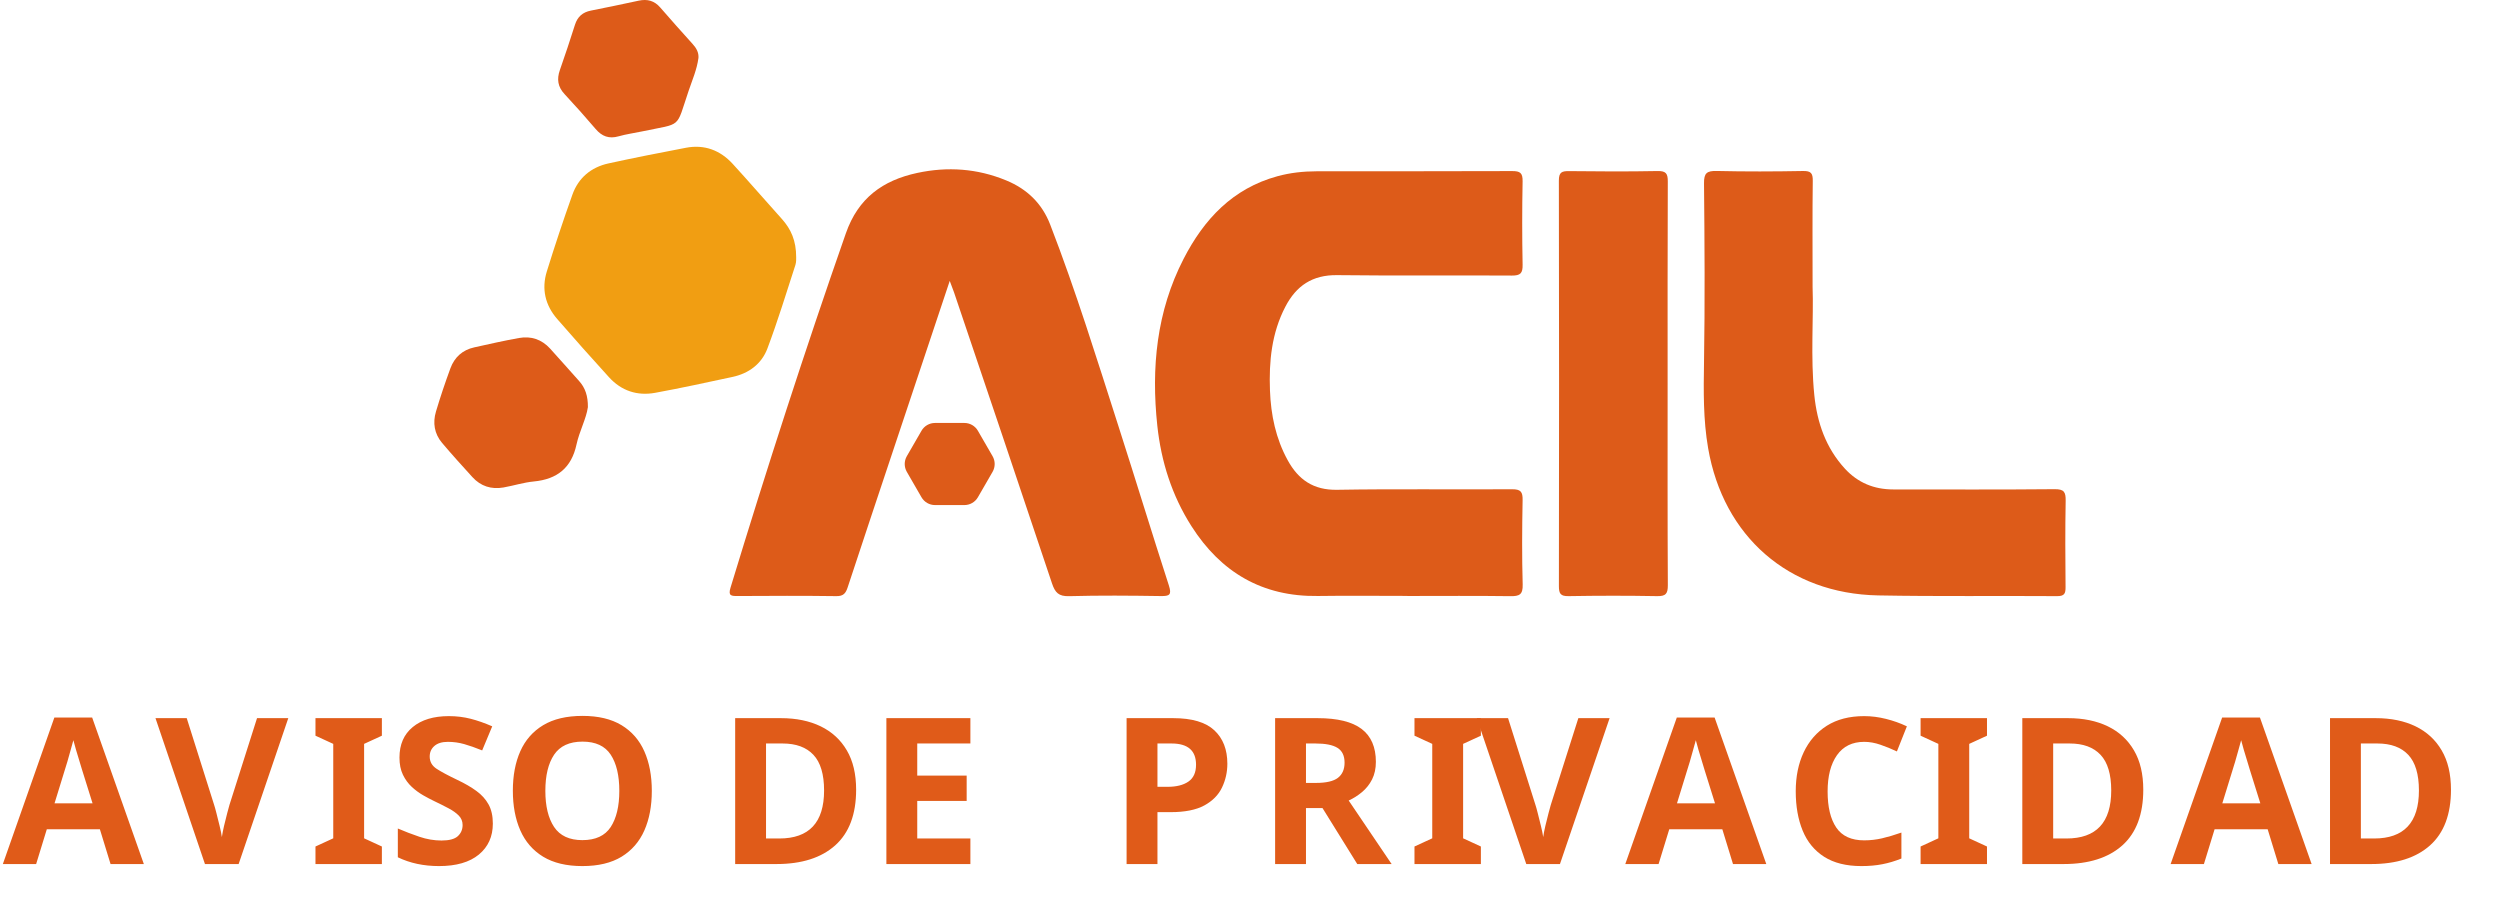
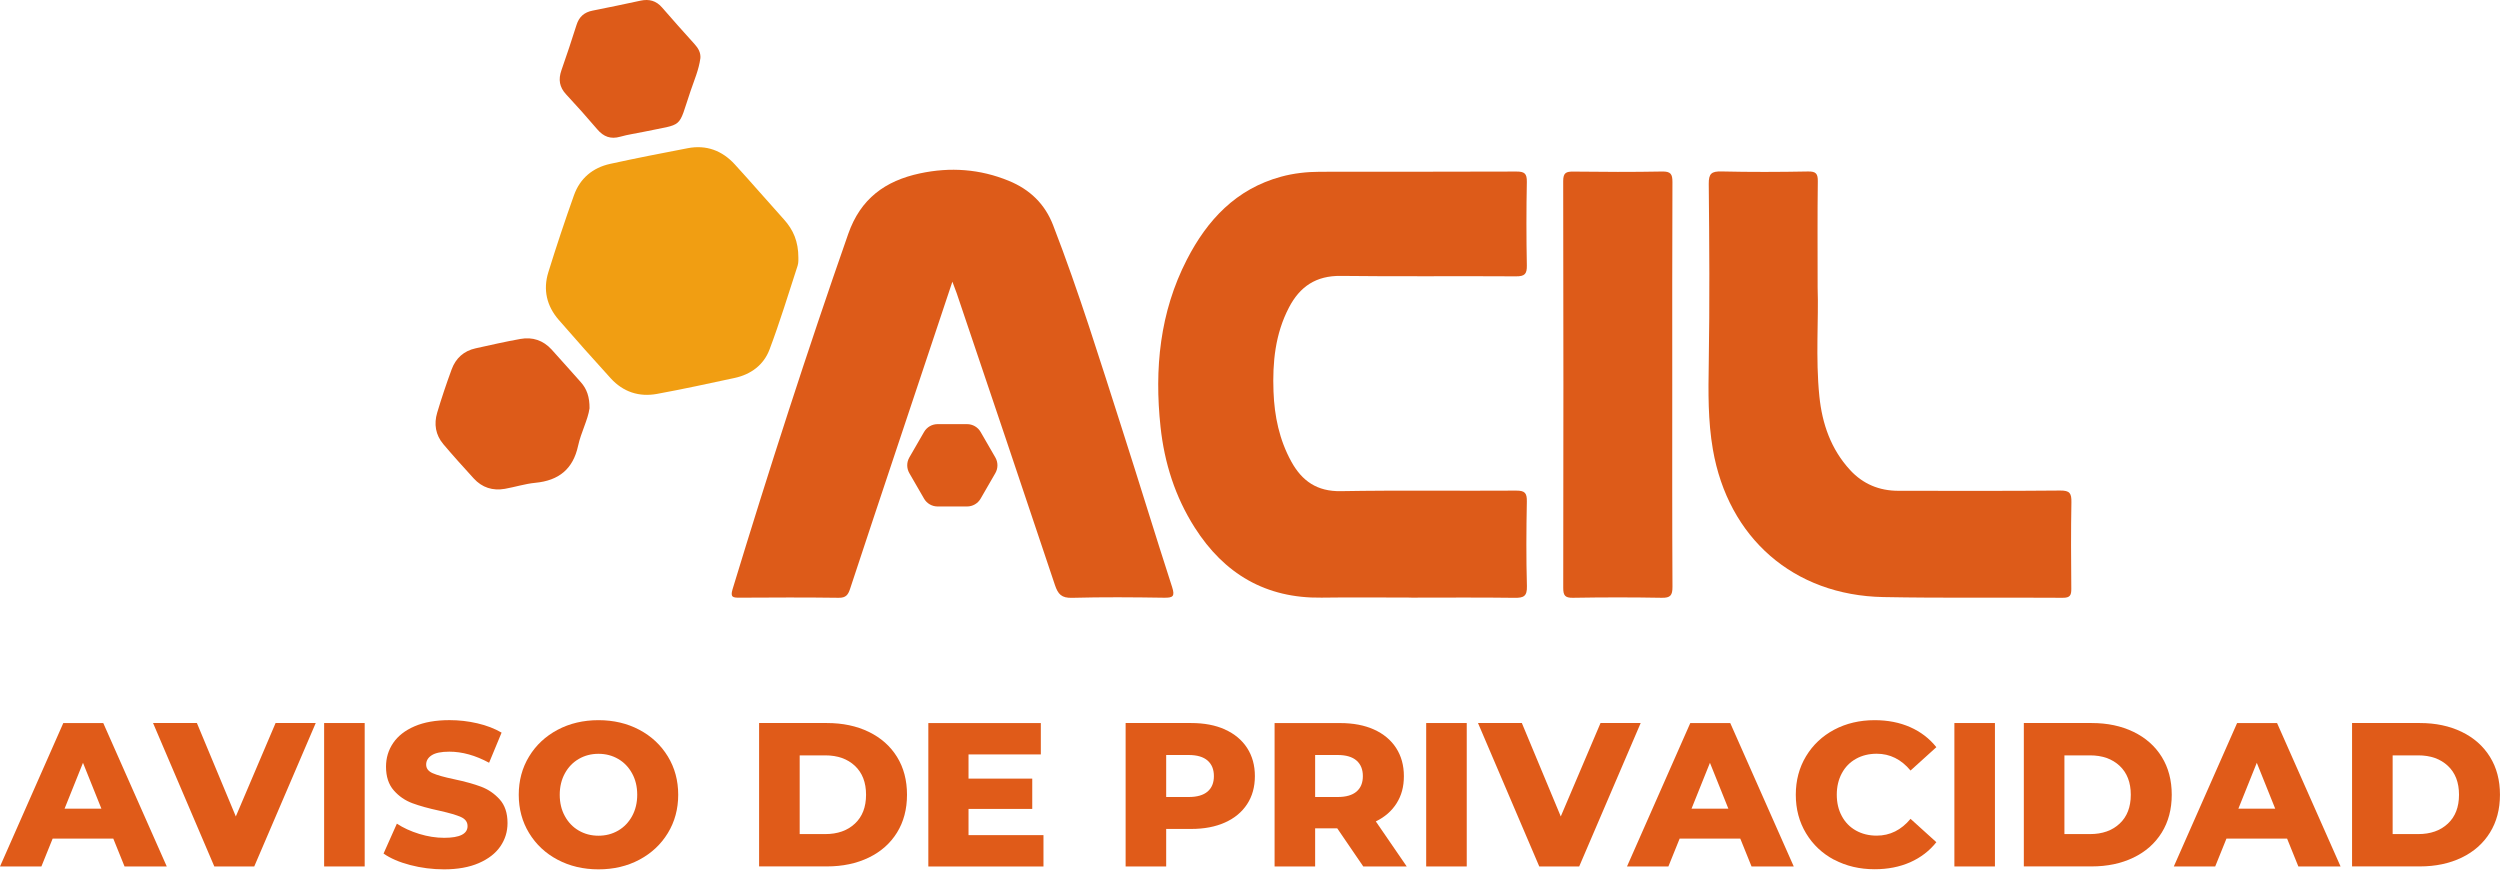
- <svg xmlns="http://www.w3.org/2000/svg" id="Layer_1" data-name="Layer 1" viewBox="0 0 692.38 254.47">
+ <svg xmlns="http://www.w3.org/2000/svg" id="Layer_1" data-name="Layer 1" viewBox="0 0 690.46 240.1">
  <defs>
    <style>
      .cls-1 {
-         letter-spacing: -.04em;
+         fill: #dd5b19;
+       }
+ 
+       .cls-1, .cls-2, .cls-3 {
+         stroke-width: 0px;
      }

      .cls-2 {
-         letter-spacing: 0em;
+         fill: #f19e12;
      }

      .cls-3 {
-         fill: #dd5b19;
-       }
- 
-       .cls-3, .cls-4 {
-         stroke-width: 0px;
-       }
- 
-       .cls-4 {
-         fill: #f19e12;
-       }
- 
-       .cls-5 {
        fill: #e05b19;
-         font-family: Montserrat-ExtraBold, Montserrat;
-         font-size: 56.59px;
-         font-weight: 700;
-       }
- 
-       .cls-6 {
-         letter-spacing: 0em;
-       }
- 
-       .cls-7 {
-         letter-spacing: -.02em;
-       }
- 
-       .cls-8 {
-         letter-spacing: 0em;
      }
    </style>
  </defs>
  <g>
-     <path class="cls-3" d="M263.03,77.8c-5.34,15.99-10.41,31.16-15.47,46.35-4.28,12.83-8.56,25.65-12.79,38.5-.54,1.64-1.16,2.48-3.14,2.45-9.13-.13-18.26-.08-27.39-.03-1.76,0-2.61-.06-1.92-2.32,10.02-32.92,20.58-65.66,31.95-98.15,3.41-9.75,10.22-14.66,19.78-16.71,8.39-1.8,16.6-1.22,24.56,2.05,5.78,2.37,9.95,6.33,12.24,12.25,7.13,18.43,12.95,37.3,18.99,56.1,4.69,14.6,9.16,29.27,13.88,43.85.84,2.61.21,2.98-2.27,2.94-8.46-.13-16.92-.2-25.37.03-2.88.08-3.87-.99-4.72-3.52-8.98-26.91-18.08-53.77-27.15-80.65-.27-.79-.58-1.56-1.18-3.15Z" />
-     <path class="cls-3" d="M389.78,165.04c-8.26,0-16.53-.1-24.79.02-15.4.22-26.87-6.55-35.03-19.36-5.41-8.5-8.37-17.85-9.44-27.8-1.71-16.04-.22-31.64,7.28-46.21,5.64-10.97,13.59-19.49,25.98-22.88,3.54-.97,7.17-1.36,10.82-1.37,18.06-.03,36.13.02,54.19-.06,2.23-.01,2.94.52,2.9,2.85-.15,7.68-.15,15.37,0,23.05.05,2.37-.57,3.06-2.99,3.04-16.14-.11-32.28.08-48.42-.12-6.81-.08-11.28,2.94-14.29,8.73-3.81,7.3-4.57,15.17-4.27,23.21.25,6.79,1.61,13.33,4.92,19.34,2.95,5.37,7.12,8.29,13.68,8.17,16.14-.28,32.28-.04,48.42-.15,2.45-.02,3,.71,2.95,3.05-.15,7.78-.2,15.56.02,23.33.08,2.81-.91,3.26-3.4,3.23-9.51-.13-19.02-.05-28.54-.05Z" />
-     <path class="cls-3" d="M502,79.46c.31,8.68-.6,19.36.48,29.99.77,7.61,3.2,14.61,8.48,20.36,3.57,3.88,8.07,5.74,13.35,5.74,14.89,0,29.79.08,44.68-.07,2.67-.03,3.14.78,3.1,3.22-.15,7.97-.1,15.94-.03,23.91.02,1.78-.34,2.51-2.36,2.49-16.53-.12-33.06.12-49.58-.2-24.78-.48-42.83-16.35-47.05-40.77-1.37-7.9-1.27-15.81-1.14-23.79.27-16.51.16-33.04,0-49.56-.03-2.84.77-3.49,3.51-3.43,7.97.19,15.95.16,23.92.01,2.22-.04,2.72.64,2.69,2.76-.12,9.12-.05,18.25-.05,29.34Z" />
-     <path class="cls-3" d="M461.85,106.45c0,18.53-.04,37.06.06,55.6.01,2.37-.55,3.1-2.99,3.05-8.16-.15-16.33-.14-24.49,0-2.23.04-2.69-.67-2.69-2.76.06-37.45.07-74.9-.01-112.34,0-2.32.83-2.63,2.84-2.61,8.16.1,16.33.14,24.5-.02,2.35-.04,2.84.71,2.83,2.91-.08,18.72-.05,37.45-.05,56.17Z" />
-     <path class="cls-4" d="M220.5,71.23c-.02.25.08,1.26-.21,2.15-2.52,7.74-4.89,15.54-7.76,23.15-1.6,4.25-5.13,6.89-9.66,7.86-7.13,1.53-14.25,3.09-21.42,4.4-4.96.91-9.36-.55-12.78-4.31-4.85-5.32-9.63-10.7-14.35-16.13-3.33-3.83-4.38-8.33-2.88-13.16,2.21-7.13,4.57-14.22,7.08-21.26,1.66-4.67,5.17-7.61,9.99-8.67,7.12-1.57,14.28-2.95,21.43-4.33,5.14-.99,9.5.66,12.98,4.45,4.6,5.02,9.05,10.2,13.61,15.25,2.55,2.83,3.98,6.06,3.97,10.6Z" />
-     <path class="cls-3" d="M162.81,112.8c-.44,3.16-2.34,6.59-3.15,10.32-1.39,6.44-5.34,9.6-11.79,10.22-2.84.27-5.62,1.17-8.45,1.67-3.35.58-6.28-.34-8.59-2.88-2.84-3.12-5.68-6.25-8.4-9.47-2.14-2.53-2.62-5.56-1.69-8.67,1.2-4.03,2.55-8.03,4-11.98,1.13-3.07,3.36-5.1,6.62-5.81,4.12-.91,8.23-1.85,12.38-2.59,3.33-.6,6.28.38,8.6,2.92,2.71,2.98,5.37,6.01,8.06,9.01,1.67,1.87,2.45,4.08,2.42,7.27Z" />
-     <path class="cls-3" d="M193.43,16.1c-.42,3.15-1.7,6.06-2.71,9.04-3.63,10.69-1.62,8.87-12.92,11.26-2.16.46-4.36.75-6.47,1.35-2.65.76-4.62.03-6.37-2.03-2.8-3.29-5.68-6.51-8.62-9.67-1.85-1.99-2.17-4.11-1.29-6.62,1.46-4.16,2.85-8.35,4.18-12.55.71-2.25,2.13-3.5,4.45-3.95,4.42-.86,8.83-1.81,13.24-2.75,2.35-.5,4.3,0,5.94,1.9,2.94,3.42,5.97,6.76,8.98,10.12,1,1.11,1.72,2.31,1.6,3.89Z" />
-     <path class="cls-3" d="M267.09,117.14h-8.14c-1.54,0-2.97.82-3.74,2.16l-4.07,7.05c-.77,1.34-.77,2.98,0,4.32l4.07,7.05c.77,1.34,2.2,2.16,3.74,2.16h8.14c1.54,0,2.97-.82,3.74-2.16l4.07-7.05c.77-1.34.77-2.98,0-4.32l-4.07-7.05c-.77-1.34-2.2-2.16-3.74-2.16Z" />
+     <path class="cls-1" d="M263.03,77.8c-5.34,15.99-10.41,31.16-15.47,46.35-4.28,12.83-8.56,25.65-12.79,38.5-.54,1.64-1.16,2.48-3.14,2.45-9.13-.13-18.26-.08-27.39-.03-1.76,0-2.61-.06-1.92-2.32,10.02-32.92,20.58-65.66,31.95-98.15,3.41-9.75,10.22-14.66,19.78-16.71,8.39-1.8,16.6-1.22,24.56,2.05,5.78,2.37,9.95,6.33,12.24,12.25,7.13,18.43,12.95,37.3,18.99,56.1,4.69,14.6,9.16,29.27,13.88,43.85.84,2.61.21,2.98-2.27,2.94-8.46-.13-16.92-.2-25.37.03-2.88.08-3.87-.99-4.72-3.52-8.98-26.91-18.08-53.77-27.15-80.65-.27-.79-.58-1.56-1.18-3.15Z" />
+     <path class="cls-1" d="M389.78,165.04c-8.26,0-16.53-.1-24.79.02-15.4.22-26.87-6.55-35.03-19.36-5.41-8.5-8.37-17.85-9.44-27.8-1.71-16.04-.22-31.64,7.28-46.21,5.64-10.97,13.59-19.49,25.98-22.88,3.54-.97,7.17-1.36,10.82-1.37,18.06-.03,36.13.02,54.19-.06,2.23-.01,2.94.52,2.9,2.85-.15,7.68-.15,15.37,0,23.05.05,2.37-.57,3.06-2.99,3.04-16.14-.11-32.28.08-48.42-.12-6.81-.08-11.28,2.94-14.29,8.73-3.81,7.3-4.57,15.17-4.27,23.21.25,6.79,1.61,13.33,4.92,19.34,2.95,5.37,7.12,8.29,13.68,8.17,16.14-.28,32.28-.04,48.42-.15,2.45-.02,3,.71,2.95,3.05-.15,7.78-.2,15.56.02,23.33.08,2.81-.91,3.26-3.4,3.23-9.51-.13-19.02-.05-28.54-.05Z" />
+     <path class="cls-1" d="M502,79.46c.31,8.68-.6,19.36.48,29.99.77,7.61,3.2,14.61,8.48,20.36,3.57,3.88,8.07,5.74,13.35,5.74,14.89,0,29.79.08,44.68-.07,2.67-.03,3.14.78,3.1,3.22-.15,7.97-.1,15.94-.03,23.91.02,1.78-.34,2.51-2.36,2.49-16.53-.12-33.06.12-49.58-.2-24.78-.48-42.83-16.35-47.05-40.77-1.37-7.9-1.27-15.81-1.14-23.79.27-16.51.16-33.04,0-49.56-.03-2.84.77-3.49,3.51-3.43,7.97.19,15.95.16,23.92.01,2.22-.04,2.72.64,2.69,2.76-.12,9.12-.05,18.25-.05,29.34Z" />
+     <path class="cls-1" d="M461.85,106.45c0,18.53-.04,37.06.06,55.6.01,2.37-.55,3.1-2.99,3.05-8.16-.15-16.33-.14-24.49,0-2.23.04-2.69-.67-2.69-2.76.06-37.45.07-74.9-.01-112.34,0-2.32.83-2.63,2.84-2.61,8.16.1,16.33.14,24.5-.02,2.35-.04,2.84.71,2.83,2.91-.08,18.72-.05,37.45-.05,56.17Z" />
+     <path class="cls-2" d="M220.5,71.23c-.02.25.08,1.26-.21,2.15-2.52,7.74-4.89,15.54-7.76,23.15-1.6,4.25-5.13,6.89-9.66,7.86-7.13,1.53-14.25,3.09-21.42,4.4-4.96.91-9.36-.55-12.78-4.31-4.85-5.32-9.63-10.7-14.35-16.13-3.33-3.83-4.38-8.33-2.88-13.16,2.21-7.13,4.57-14.22,7.08-21.26,1.66-4.67,5.17-7.61,9.99-8.67,7.12-1.57,14.28-2.95,21.43-4.33,5.14-.99,9.5.66,12.98,4.45,4.6,5.02,9.05,10.2,13.61,15.25,2.55,2.83,3.98,6.06,3.97,10.6Z" />
+     <path class="cls-1" d="M162.81,112.8c-.44,3.16-2.34,6.59-3.15,10.32-1.39,6.44-5.34,9.6-11.79,10.22-2.84.27-5.62,1.17-8.45,1.67-3.35.58-6.28-.34-8.59-2.88-2.84-3.12-5.68-6.25-8.4-9.47-2.14-2.53-2.62-5.56-1.69-8.67,1.2-4.03,2.55-8.03,4-11.98,1.13-3.07,3.36-5.1,6.62-5.81,4.12-.91,8.23-1.85,12.38-2.59,3.33-.6,6.28.38,8.6,2.92,2.71,2.98,5.37,6.01,8.06,9.01,1.67,1.87,2.45,4.08,2.42,7.27Z" />
+     <path class="cls-1" d="M193.43,16.1c-.42,3.15-1.7,6.06-2.71,9.04-3.63,10.69-1.62,8.87-12.92,11.26-2.16.46-4.36.75-6.47,1.35-2.65.76-4.62.03-6.37-2.03-2.8-3.29-5.68-6.51-8.62-9.67-1.85-1.99-2.17-4.11-1.29-6.62,1.46-4.16,2.85-8.35,4.18-12.55.71-2.25,2.13-3.5,4.45-3.95,4.42-.86,8.83-1.81,13.24-2.75,2.35-.5,4.3,0,5.94,1.9,2.94,3.42,5.97,6.76,8.98,10.12,1,1.11,1.72,2.31,1.6,3.89Z" />
+     <path class="cls-1" d="M267.09,117.14h-8.14c-1.54,0-2.97.82-3.74,2.16l-4.07,7.05c-.77,1.34-.77,2.98,0,4.32l4.07,7.05c.77,1.34,2.2,2.16,3.74,2.16h8.14c1.54,0,2.97-.82,3.74-2.16l4.07-7.05c.77-1.34.77-2.98,0-4.32l-4.07-7.05c-.77-1.34-2.2-2.16-3.74-2.16Z" />
  </g>
-   <text class="cls-5" transform="translate(.79 239.3)">
-     <tspan class="cls-1" x="0" y="0">A</tspan>
-     <tspan class="cls-7" x="42.27" y="0">V</tspan>
-     <tspan class="cls-2" x="84.77" y="0">ISO DE </tspan>
-     <tspan class="cls-8" x="306.13" y="0">P</tspan>
-     <tspan x="347.26" y="0">R</tspan>
-     <tspan class="cls-6" x="389.14" y="0">I</tspan>
-     <tspan class="cls-1" x="408.21" y="0">V</tspan>
-     <tspan class="cls-8" x="449.34" y="0">A</tspan>
-     <tspan x="493.26" y="0">CI</tspan>
-     <tspan class="cls-8" x="554.2" y="0">D</tspan>
-     <tspan x="600.37" y="0">AD</tspan>
-   </text>
+   <g>
+     <path class="cls-3" d="M31.29,231.61H14.54l-3.11,7.7H0l17.48-39.61h11.04l17.54,39.61h-11.66l-3.11-7.7ZM28.01,223.35l-5.09-12.68-5.09,12.68h10.19Z" />
+     <path class="cls-3" d="M87.2,199.69l-16.98,39.61h-11.03l-16.92-39.61h12.11l10.75,25.8,10.98-25.8h11.09Z" />
+     <path class="cls-3" d="M89.52,199.69h11.2v39.61h-11.2v-39.61Z" />
+     <path class="cls-3" d="M113.29,238.91c-3.02-.79-5.47-1.85-7.36-3.17l3.68-8.26c1.77,1.17,3.83,2.11,6.17,2.83,2.34.72,4.64,1.08,6.9,1.08,4.3,0,6.45-1.08,6.45-3.23,0-1.13-.61-1.97-1.84-2.52-1.23-.55-3.2-1.12-5.91-1.73-2.98-.64-5.47-1.33-7.47-2.07-2-.74-3.72-1.91-5.15-3.54s-2.15-3.81-2.15-6.56c0-2.41.66-4.59,1.98-6.54,1.32-1.94,3.29-3.48,5.91-4.61s5.84-1.7,9.65-1.7c2.6,0,5.17.29,7.7.88s4.75,1.44,6.68,2.57l-3.45,8.32c-3.77-2.04-7.43-3.06-10.98-3.06-2.23,0-3.85.33-4.87.99-1.02.66-1.53,1.52-1.53,2.58s.6,1.85,1.81,2.38c1.21.53,3.15,1.08,5.83,1.64,3.02.64,5.52,1.33,7.5,2.07,1.98.74,3.7,1.91,5.15,3.51,1.45,1.6,2.18,3.78,2.18,6.54,0,2.38-.66,4.53-1.98,6.45-1.32,1.92-3.3,3.46-5.94,4.61-2.64,1.15-5.85,1.73-9.62,1.73-3.21,0-6.32-.4-9.34-1.19Z" />
+     <path class="cls-3" d="M154,237.44c-3.34-1.77-5.96-4.22-7.87-7.36-1.91-3.13-2.86-6.66-2.86-10.58s.95-7.45,2.86-10.58c1.9-3.13,4.53-5.58,7.87-7.36,3.34-1.77,7.1-2.66,11.29-2.66s7.95.89,11.29,2.66c3.34,1.77,5.96,4.23,7.87,7.36,1.91,3.13,2.86,6.66,2.86,10.58s-.95,7.45-2.86,10.58c-1.91,3.13-4.53,5.58-7.87,7.36s-7.1,2.66-11.29,2.66-7.95-.89-11.29-2.66ZM170.72,229.4c1.62-.94,2.9-2.27,3.85-3.99.94-1.72,1.42-3.69,1.42-5.91s-.47-4.2-1.42-5.91c-.94-1.72-2.23-3.05-3.85-3.99-1.62-.94-3.43-1.41-5.43-1.41s-3.81.47-5.43,1.41c-1.62.94-2.91,2.27-3.85,3.99-.94,1.72-1.42,3.69-1.42,5.91s.47,4.2,1.42,5.91c.94,1.72,2.22,3.05,3.85,3.99,1.62.94,3.43,1.41,5.43,1.41s3.81-.47,5.43-1.41Z" />
+     <path class="cls-3" d="M209.65,199.69h18.73c4.34,0,8.19.81,11.54,2.43s5.96,3.92,7.81,6.9c1.85,2.98,2.77,6.47,2.77,10.47s-.92,7.49-2.77,10.47c-1.85,2.98-4.45,5.28-7.81,6.9-3.36,1.62-7.21,2.43-11.54,2.43h-18.73v-39.61ZM227.93,230.36c3.4,0,6.12-.96,8.18-2.89,2.06-1.92,3.08-4.58,3.08-7.98s-1.03-6.05-3.08-7.98c-2.06-1.92-4.78-2.89-8.18-2.89h-7.07v21.73h7.07Z" />
+     <path class="cls-3" d="M288.19,230.65v8.66h-31.8v-39.61h31.07v8.66h-19.97v6.68h17.6v8.37h-17.6v7.24h20.71Z" />
+     <path class="cls-3" d="M338.32,201.48c2.64,1.19,4.68,2.89,6.11,5.09,1.43,2.21,2.15,4.8,2.15,7.78s-.72,5.57-2.15,7.75c-1.43,2.19-3.47,3.88-6.11,5.06-2.64,1.19-5.75,1.78-9.34,1.78h-6.9v10.36h-11.2v-39.61h18.11c3.58,0,6.7.59,9.34,1.78ZM333.51,218.62c1.17-1,1.75-2.42,1.75-4.27s-.58-3.28-1.75-4.3c-1.17-1.02-2.91-1.53-5.21-1.53h-6.22v11.6h6.22c2.3,0,4.04-.5,5.21-1.5Z" />
+     <path class="cls-3" d="M369.33,228.78h-6.11v10.53h-11.2v-39.61h18.11c3.58,0,6.7.59,9.34,1.78,2.64,1.19,4.68,2.89,6.11,5.09,1.43,2.21,2.15,4.8,2.15,7.78s-.67,5.37-2.01,7.5c-1.34,2.13-3.25,3.8-5.74,5.01l8.54,12.45h-12l-7.19-10.53ZM374.65,210.05c-1.17-1.02-2.91-1.53-5.21-1.53h-6.22v11.6h6.22c2.3,0,4.04-.5,5.21-1.5,1.17-1,1.75-2.42,1.75-4.27s-.58-3.28-1.75-4.3Z" />
+     <path class="cls-3" d="M393.89,199.69h11.2v39.61h-11.2v-39.61Z" />
+     <path class="cls-3" d="M453.13,199.69l-16.98,39.61h-11.03l-16.92-39.61h12.11l10.75,25.8,10.98-25.8h11.09Z" />
+     <path class="cls-3" d="M480.64,231.61h-16.75l-3.11,7.7h-11.43l17.48-39.61h11.04l17.54,39.61h-11.66l-3.11-7.7ZM477.35,223.35l-5.09-12.68-5.09,12.68h10.19Z" />
+     <path class="cls-3" d="M506.58,237.47c-3.3-1.75-5.9-4.2-7.78-7.33-1.89-3.13-2.83-6.68-2.83-10.64s.94-7.51,2.83-10.64c1.89-3.13,4.48-5.57,7.78-7.33,3.3-1.75,7.03-2.63,11.18-2.63,3.62,0,6.88.64,9.79,1.92,2.9,1.28,5.32,3.13,7.24,5.54l-7.13,6.45c-2.57-3.09-5.68-4.64-9.34-4.64-2.15,0-4.07.47-5.74,1.41-1.68.94-2.98,2.27-3.9,3.99-.92,1.72-1.39,3.69-1.39,5.91s.46,4.2,1.39,5.91c.92,1.72,2.22,3.05,3.9,3.99,1.68.94,3.59,1.41,5.74,1.41,3.66,0,6.77-1.55,9.34-4.64l7.13,6.45c-1.92,2.42-4.34,4.26-7.24,5.55-2.91,1.28-6.17,1.92-9.79,1.92-4.15,0-7.88-.88-11.18-2.63Z" />
+     <path class="cls-3" d="M539.77,199.69h11.2v39.61h-11.2v-39.61Z" />
+     <path class="cls-3" d="M558.95,199.69h18.73c4.34,0,8.19.81,11.54,2.43s5.96,3.92,7.81,6.9c1.85,2.98,2.77,6.47,2.77,10.47s-.92,7.49-2.77,10.47c-1.85,2.98-4.45,5.28-7.81,6.9-3.36,1.62-7.21,2.43-11.54,2.43h-18.73v-39.61ZM577.23,230.36c3.4,0,6.12-.96,8.18-2.89,2.06-1.92,3.08-4.58,3.08-7.98s-1.03-6.05-3.08-7.98c-2.06-1.92-4.78-2.89-8.18-2.89h-7.07v21.73h7.07Z" />
+     <path class="cls-3" d="M631.66,231.61h-16.75l-3.11,7.7h-11.43l17.48-39.61h11.04l17.54,39.61h-11.66l-3.11-7.7ZM628.38,223.35l-5.09-12.68-5.09,12.68h10.19Z" />
+     <path class="cls-3" d="M649.6,199.69h18.73c4.34,0,8.19.81,11.54,2.43s5.96,3.92,7.81,6.9c1.85,2.98,2.77,6.47,2.77,10.47s-.92,7.49-2.77,10.47c-1.85,2.98-4.45,5.28-7.81,6.9-3.36,1.62-7.21,2.43-11.54,2.43h-18.73v-39.61ZM667.88,230.36c3.4,0,6.12-.96,8.18-2.89,2.06-1.92,3.08-4.58,3.08-7.98s-1.03-6.05-3.08-7.98c-2.06-1.92-4.78-2.89-8.18-2.89h-7.07v21.73h7.07Z" />
+   </g>
</svg>
